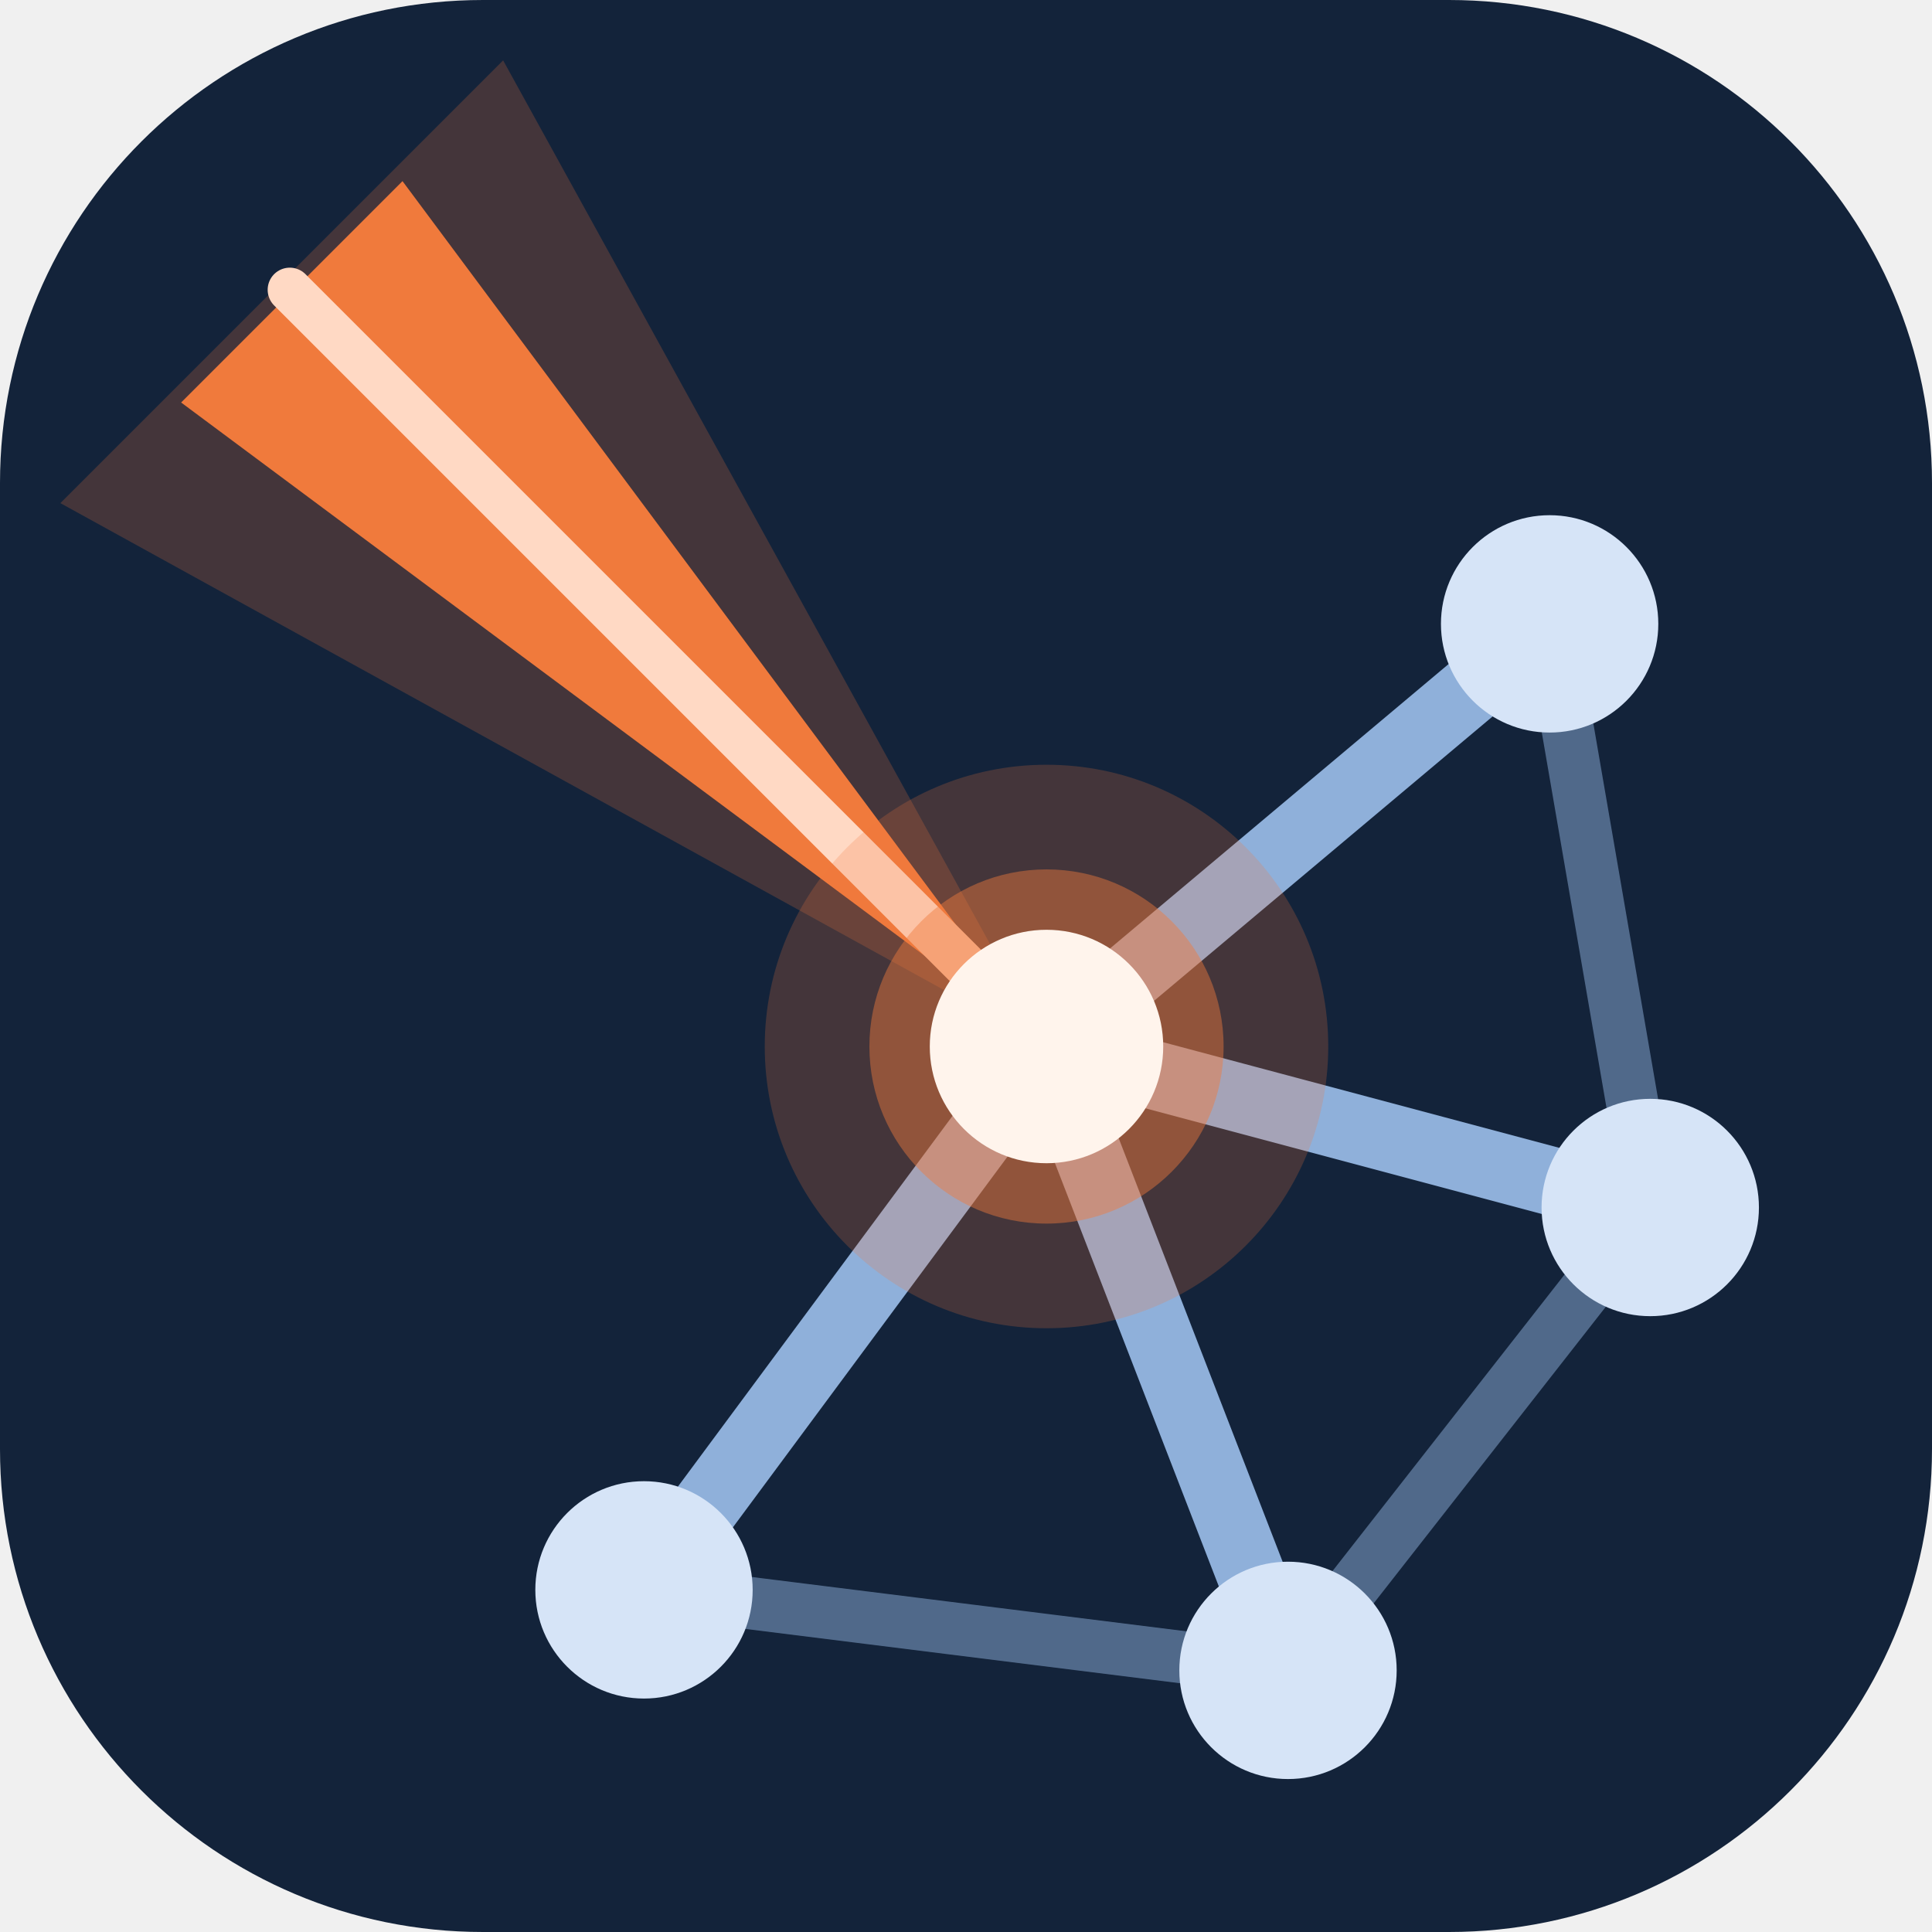
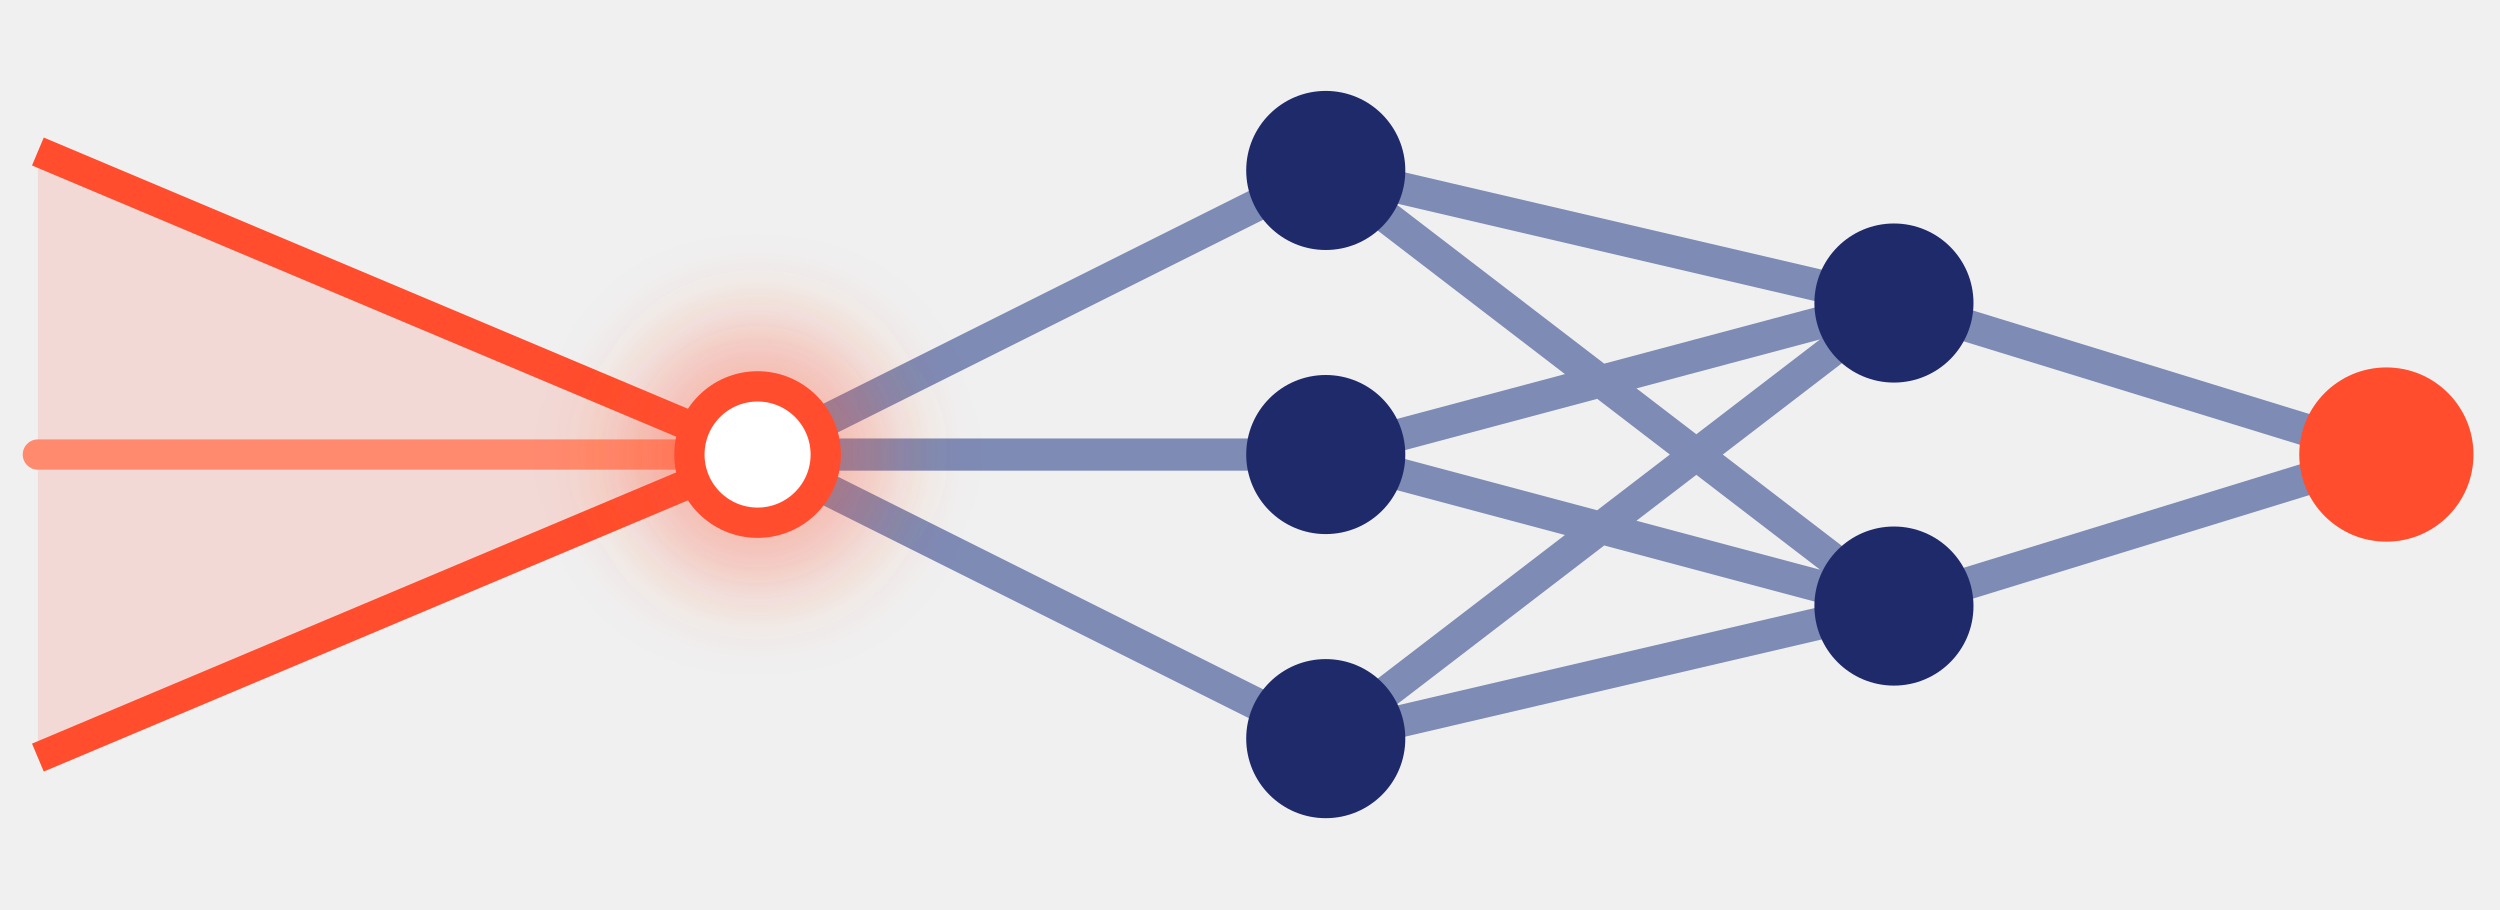
- <svg xmlns="http://www.w3.org/2000/svg" viewBox="0 0 48 48" width="48" height="48">
-   <rect width="48" height="48" rx="12" fill="#13233A" />
-   <path d="M1.5 12.5 L12.5 1.5 L26 26 Z" fill="#F07A3C" fill-opacity="0.22" />
-   <path d="M4.5 10 L10 4.5 L26 26 Z" fill="#F07A3C" />
-   <path d="M7.2 7.2 L26 26" stroke="#FFD9C4" stroke-width="1.1" stroke-linecap="round" />
-   <g fill="none" stroke="#8FB0DA" stroke-linecap="round" stroke-linejoin="round">
-     <path d="M26 26 L38.5 15.5 M26 26 L41 30 M26 26 L32 41.5 M26 26 L16 39.5" stroke-width="1.7" />
-     <path d="M38.5 15.5 L41 30 L32 41.5 L16 39.5" stroke-width="1.3" stroke-opacity="0.5" />
+ <svg xmlns="http://www.w3.org/2000/svg" viewBox="0 0 132 48">
+   <defs>
+     <filter id="g" x="-50%" y="-50%" width="200%" height="200%">
+       <feGaussianBlur stdDeviation="2.2" />
+     </filter>
+   </defs>
+   <path d="M2 8 L2 40 L40 24 Z" fill="#FF4D2E" fill-opacity="0.14" />
+   <path d="M2 8 L40 24 L2 40" fill="none" stroke="#FF4D2E" stroke-width="1.6" stroke-linejoin="round" />
+   <path d="M2 24 H40" stroke="#FF4D2E" stroke-width="3.2" stroke-linecap="round" filter="url(#g)" />
+   <path d="M2 24 H40" stroke="#FF8A6E" stroke-width="1.6" stroke-linecap="round" />
+   <g stroke="#7D8BB5" stroke-width="1.7" fill="none">
+     <path d="M40 24 L70 9 M40 24 L70 24 M40 24 L70 39" />
+     <path d="M70 9 L100 16 M70 9 L100 32 M70 24 L100 16 M70 24 L100 32 M70 39 L100 16 M70 39 L100 32" />
+     <path d="M100 16 L126 24 M100 32 L126 24" />
  </g>
-   <g fill="#D6E4F7">
-     <circle cx="38.5" cy="15.5" r="2.7" />
-     <circle cx="41" cy="30" r="2.7" />
-     <circle cx="32" cy="41.5" r="2.7" />
-     <circle cx="16" cy="39.5" r="2.7" />
+   <g fill="#1F2A6B">
+     <circle cx="70" cy="9" r="4.2" />
+     <circle cx="70" cy="24" r="4.2" />
+     <circle cx="70" cy="39" r="4.2" />
+     <circle cx="100" cy="16" r="4.2" />
+     <circle cx="100" cy="32" r="4.2" />
  </g>
-   <circle cx="26" cy="26" r="7" fill="#F07A3C" fill-opacity="0.22" />
-   <circle cx="26" cy="26" r="4.4" fill="#F07A3C" fill-opacity="0.45" />
-   <circle cx="26" cy="26" r="2.9" fill="#FFF4EC" />
+   <circle cx="126" cy="24" r="4.6" fill="#FF4D2E" />
+   <circle cx="40" cy="24" r="7" fill="#FF4D2E" fill-opacity="0.35" filter="url(#g)" />
+   <circle cx="40" cy="24" r="3.6" fill="#FFFFFF" stroke="#FF4D2E" stroke-width="1.6" />
</svg>
